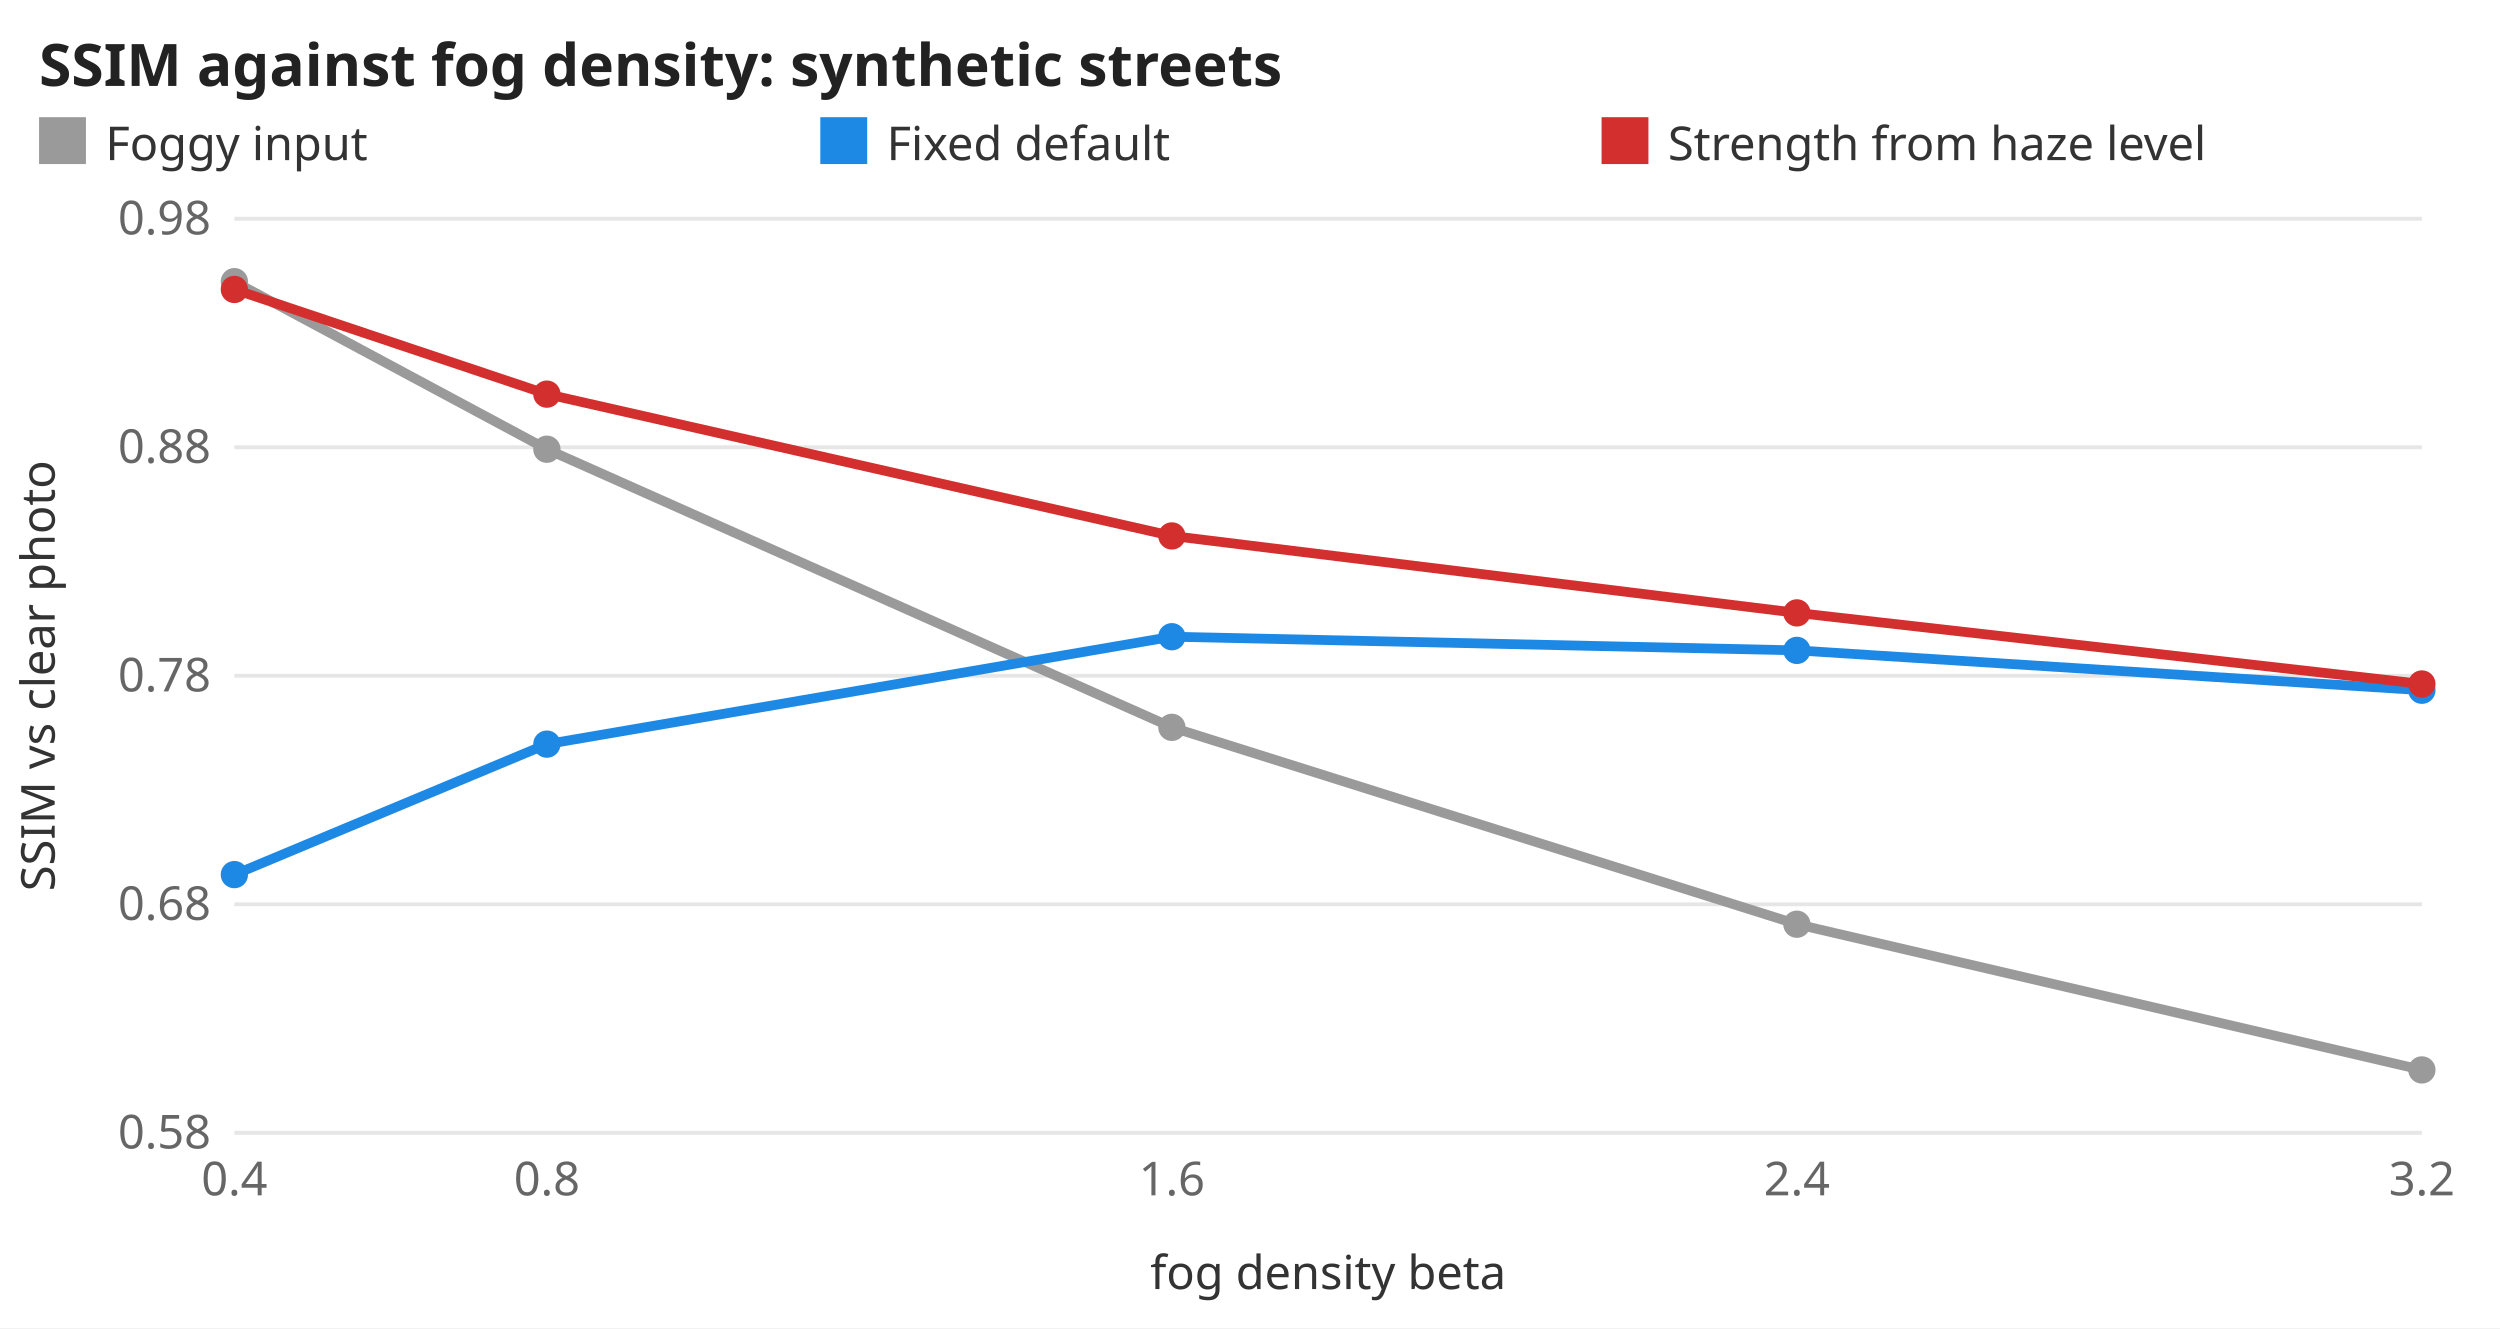
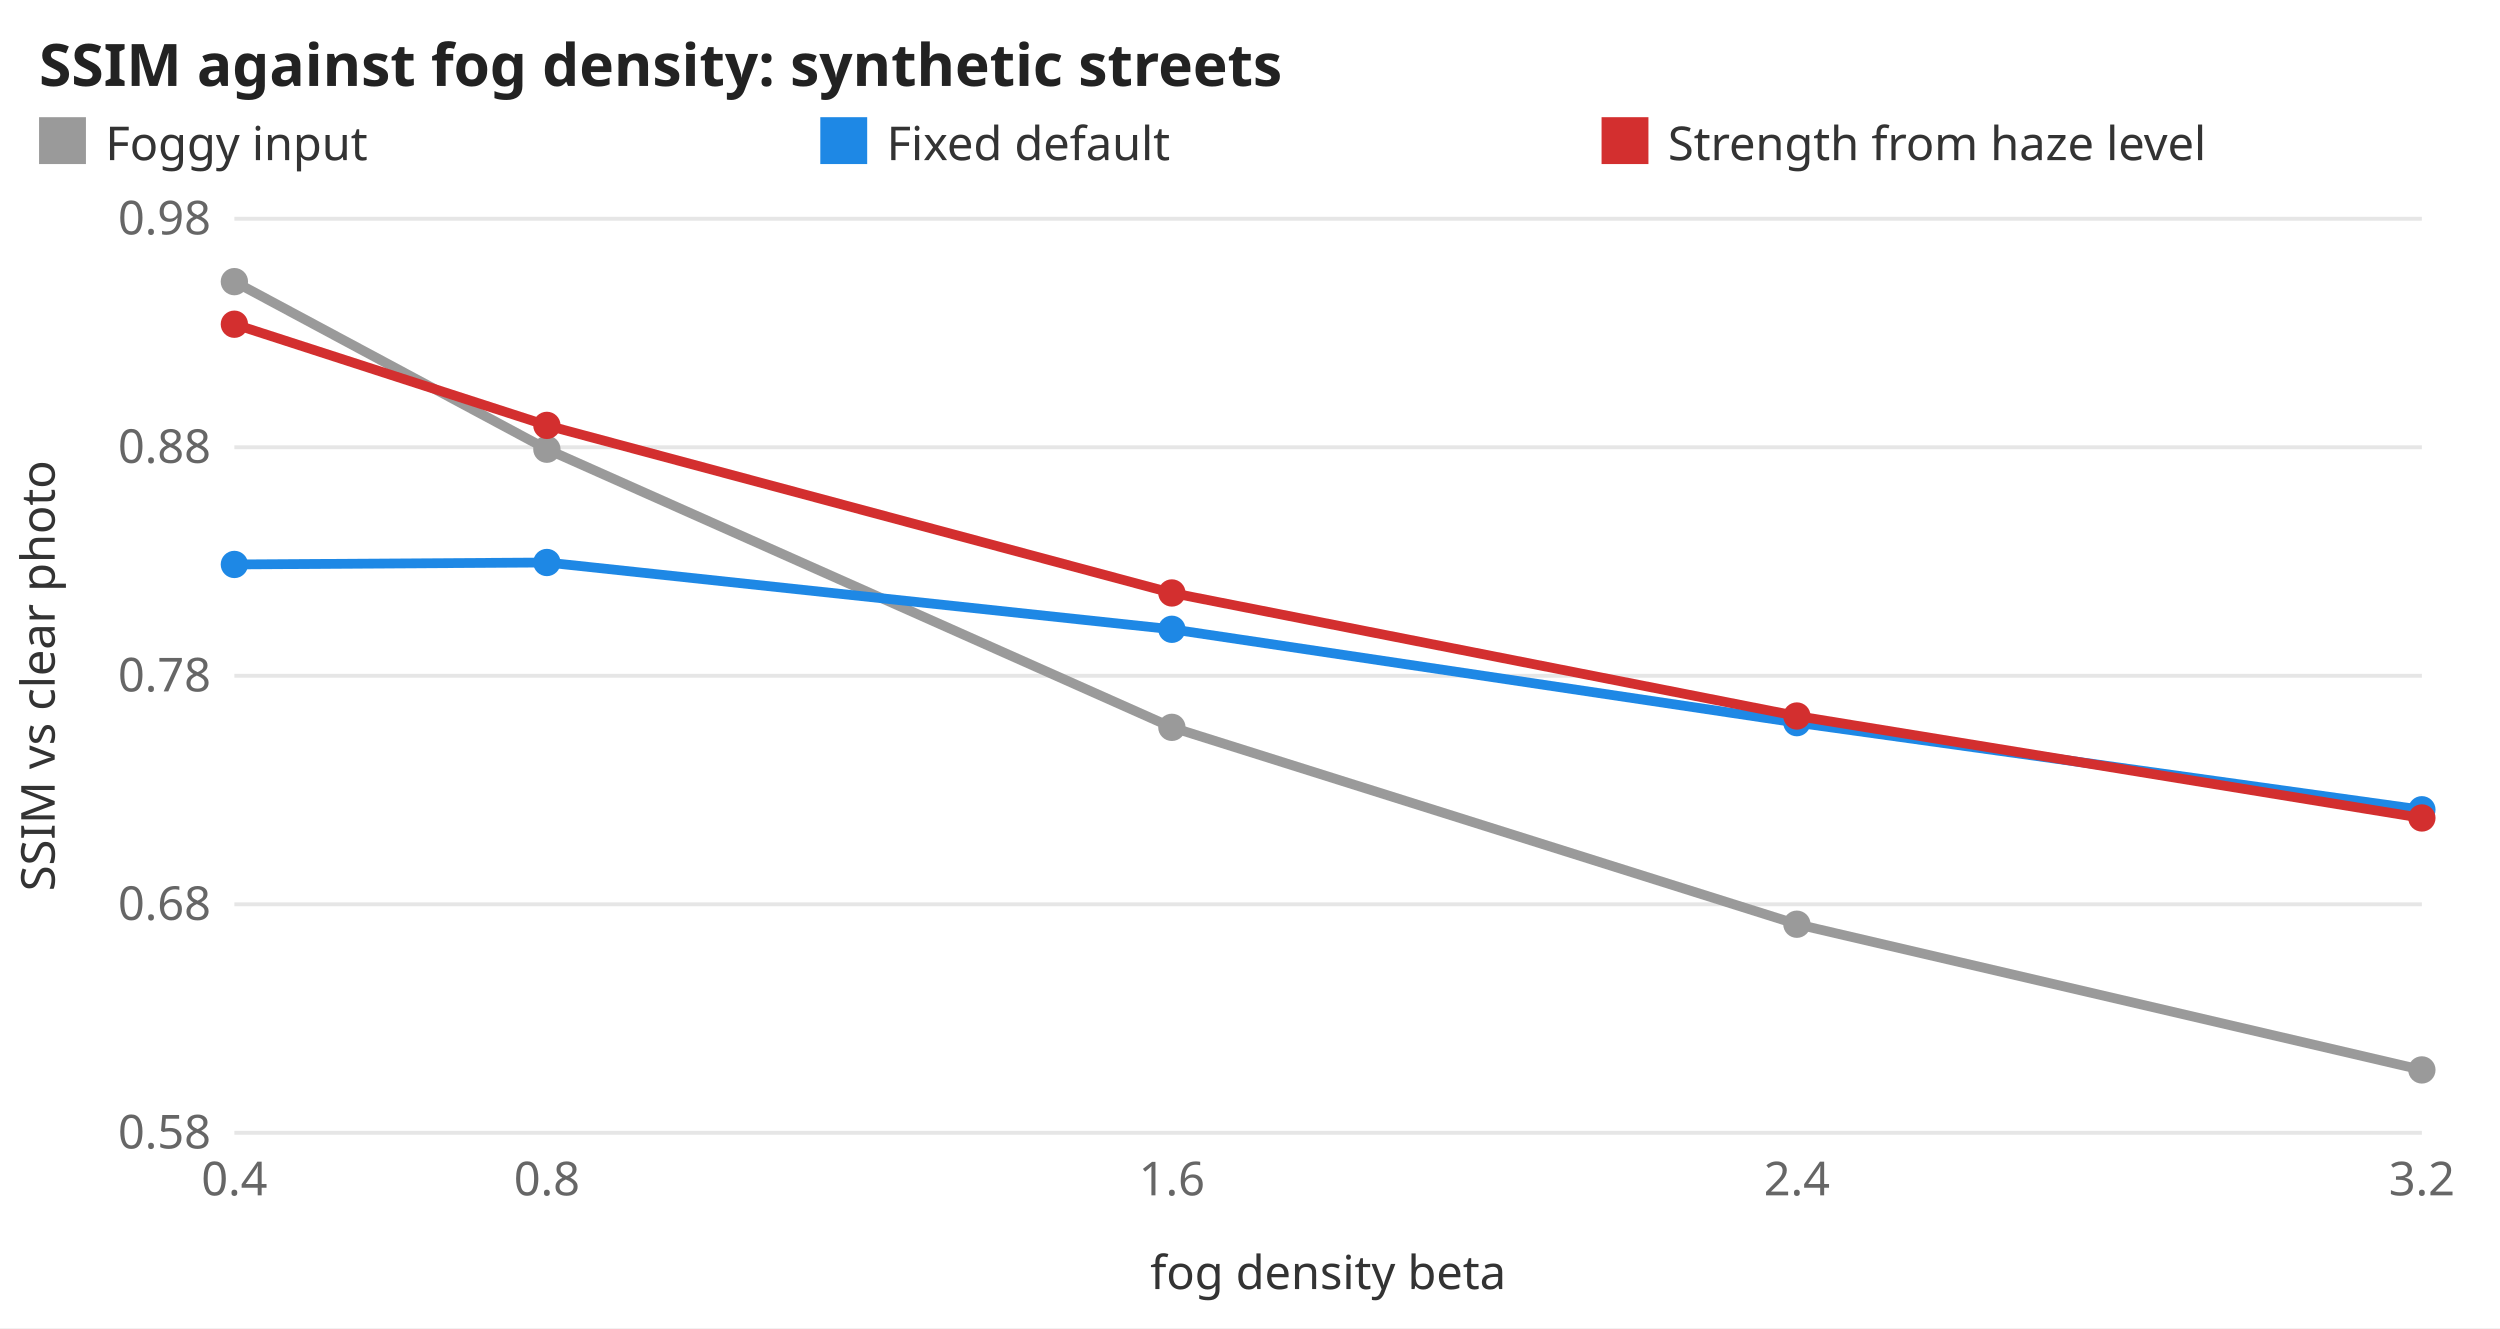
<svg xmlns="http://www.w3.org/2000/svg" viewBox="0 0 640 340" font-family="sans-serif" font-size="12">
  <rect width="640" height="340" fill="#ffffff" />
  <text x="10" y="22" font-size="15" font-weight="bold" fill="#222">SSIM against fog density: synthetic streets</text>
  <line x1="60" y1="290.0" x2="620" y2="290.0" stroke="#e6e6e6" />
  <text x="54" y="294.0" text-anchor="end" fill="#666">0.58</text>
  <line x1="60" y1="231.5" x2="620" y2="231.5" stroke="#e6e6e6" />
  <text x="54" y="235.5" text-anchor="end" fill="#666">0.68</text>
  <line x1="60" y1="173.0" x2="620" y2="173.0" stroke="#e6e6e6" />
  <text x="54" y="177.0" text-anchor="end" fill="#666">0.78</text>
  <line x1="60" y1="114.5" x2="620" y2="114.5" stroke="#e6e6e6" />
  <text x="54" y="118.5" text-anchor="end" fill="#666">0.88</text>
  <line x1="60" y1="56.0" x2="620" y2="56.0" stroke="#e6e6e6" />
  <text x="54" y="60.0" text-anchor="end" fill="#666">0.98</text>
  <text x="60.0" y="306" text-anchor="middle" fill="#666">0.4</text>
  <text x="140.0" y="306" text-anchor="middle" fill="#666">0.8</text>
  <text x="300.0" y="306" text-anchor="middle" fill="#666">1.6</text>
  <text x="460.0" y="306" text-anchor="middle" fill="#666">2.4</text>
  <text x="620.0" y="306" text-anchor="middle" fill="#666">3.2</text>
  <text x="340" y="330" text-anchor="middle" fill="#333">fog density beta</text>
  <text x="14" y="173" fill="#333" transform="rotate(-90 14 173)" text-anchor="middle">SSIM vs clear photo</text>
  <polyline fill="none" stroke="#9a9a9a" stroke-width="2.5" points="60.0,72.1 140.0,115.0 300.0,186.2 460.0,236.6 620.0,273.9" />
  <circle cx="60.0" cy="72.1" r="3.5" fill="#9a9a9a" />
  <circle cx="140.0" cy="115.0" r="3.5" fill="#9a9a9a" />
  <circle cx="300.0" cy="186.2" r="3.5" fill="#9a9a9a" />
  <circle cx="460.0" cy="236.6" r="3.5" fill="#9a9a9a" />
  <circle cx="620.0" cy="273.9" r="3.5" fill="#9a9a9a" />
  <rect x="10" y="30" width="12" height="12" fill="#9a9a9a" />
  <text x="27" y="41" fill="#333">Foggy input</text>
-   <polyline fill="none" stroke="#1e88e5" stroke-width="2.5" points="60.0,223.9 140.0,190.5 300.0,163.0 460.0,166.5 620.0,176.7" />
-   <circle cx="60.0" cy="223.9" r="3.5" fill="#1e88e5" />
-   <circle cx="140.0" cy="190.5" r="3.5" fill="#1e88e5" />
-   <circle cx="300.0" cy="163.0" r="3.5" fill="#1e88e5" />
-   <circle cx="460.0" cy="166.5" r="3.5" fill="#1e88e5" />
-   <circle cx="620.0" cy="176.7" r="3.5" fill="#1e88e5" />
+   <polyline fill="none" stroke="#1e88e5" stroke-width="2.5" points="60.0,144.5 140.0,144.0 300.0,161.1 460.0,185.0 620.0,207.3" />
+   <circle cx="60.0" cy="144.5" r="3.5" fill="#1e88e5" />
+   <circle cx="140.0" cy="144.0" r="3.5" fill="#1e88e5" />
+   <circle cx="300.0" cy="161.1" r="3.5" fill="#1e88e5" />
+   <circle cx="460.0" cy="185.0" r="3.5" fill="#1e88e5" />
+   <circle cx="620.0" cy="207.3" r="3.5" fill="#1e88e5" />
  <rect x="210" y="30" width="12" height="12" fill="#1e88e5" />
  <text x="227" y="41" fill="#333">Fixed default</text>
-   <polyline fill="none" stroke="#d32f2f" stroke-width="2.5" points="60.0,74.1 140.0,100.9 300.0,137.2 460.0,156.9 620.0,175.1" />
-   <circle cx="60.0" cy="74.1" r="3.5" fill="#d32f2f" />
-   <circle cx="140.0" cy="100.9" r="3.5" fill="#d32f2f" />
-   <circle cx="300.0" cy="137.2" r="3.5" fill="#d32f2f" />
-   <circle cx="460.0" cy="156.9" r="3.5" fill="#d32f2f" />
-   <circle cx="620.0" cy="175.1" r="3.5" fill="#d32f2f" />
+   <polyline fill="none" stroke="#d32f2f" stroke-width="2.5" points="60.0,83.0 140.0,108.9 300.0,151.8 460.0,183.3 620.0,209.4" />
+   <circle cx="60.0" cy="83.0" r="3.5" fill="#d32f2f" />
+   <circle cx="140.0" cy="108.9" r="3.5" fill="#d32f2f" />
+   <circle cx="300.0" cy="151.8" r="3.5" fill="#d32f2f" />
+   <circle cx="460.0" cy="183.3" r="3.5" fill="#d32f2f" />
+   <circle cx="620.0" cy="209.4" r="3.5" fill="#d32f2f" />
  <rect x="410" y="30" width="12" height="12" fill="#d32f2f" />
  <text x="427" y="41" fill="#333">Strength from haze level</text>
</svg>
